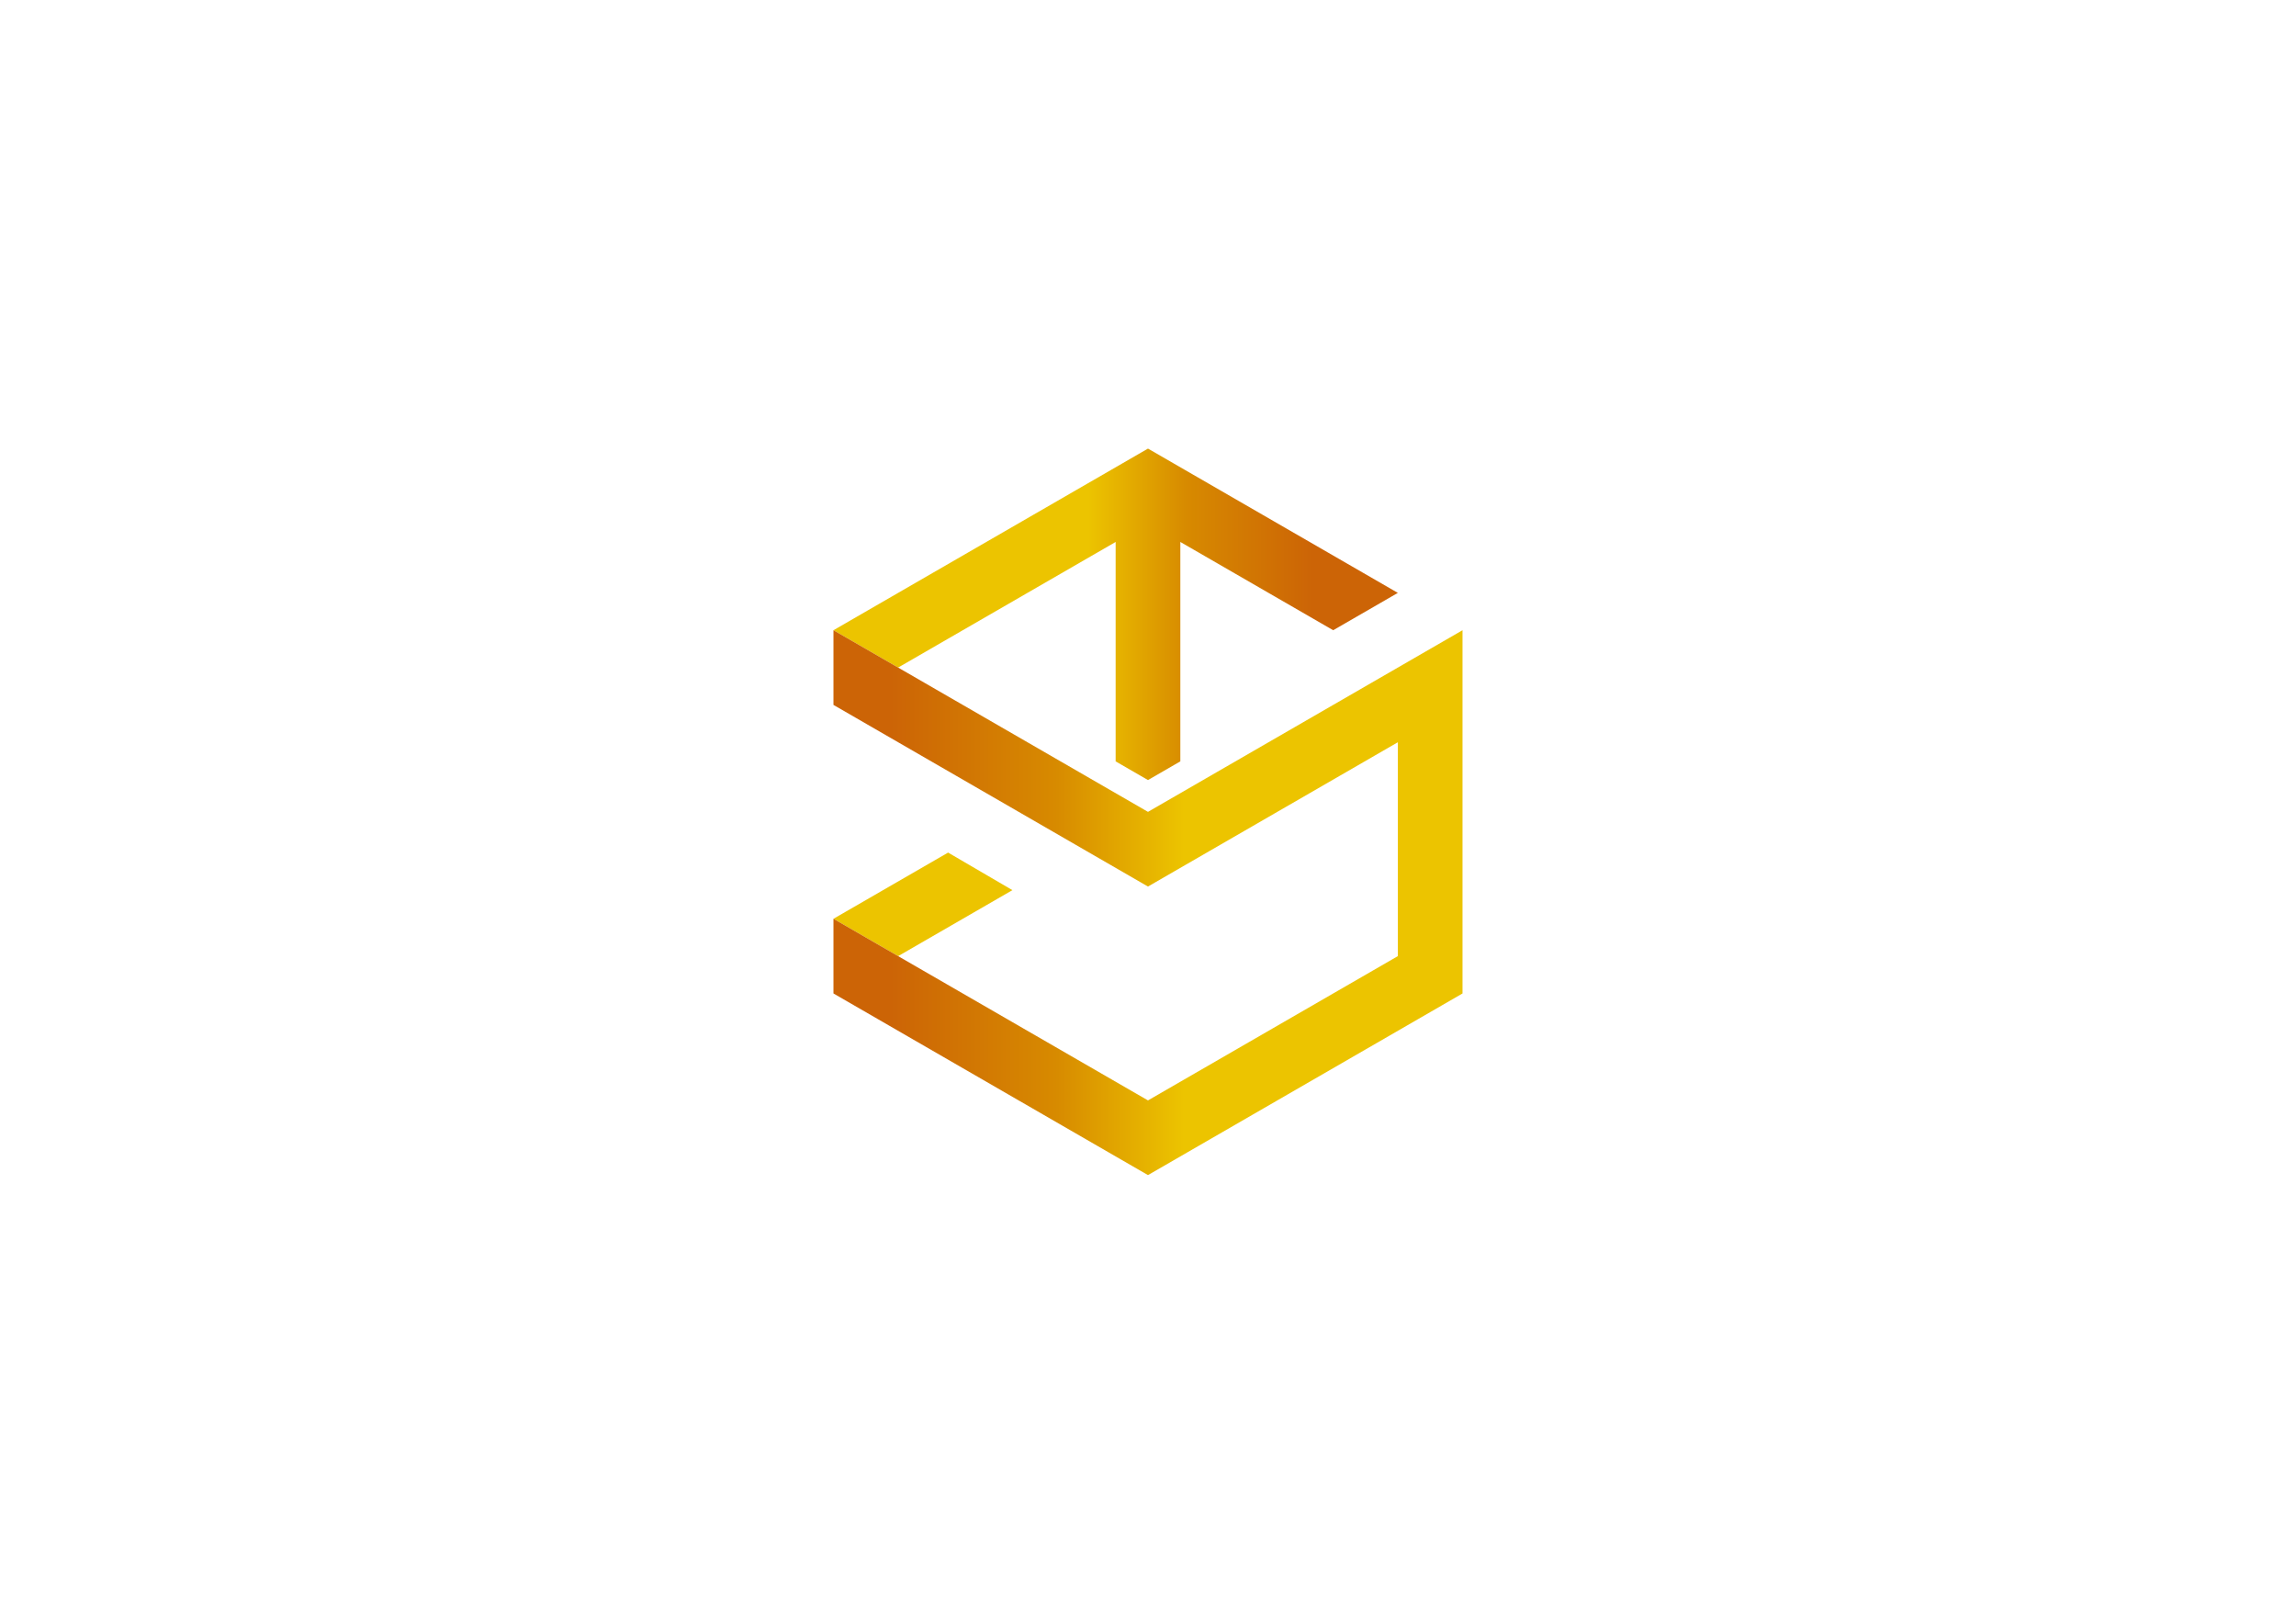
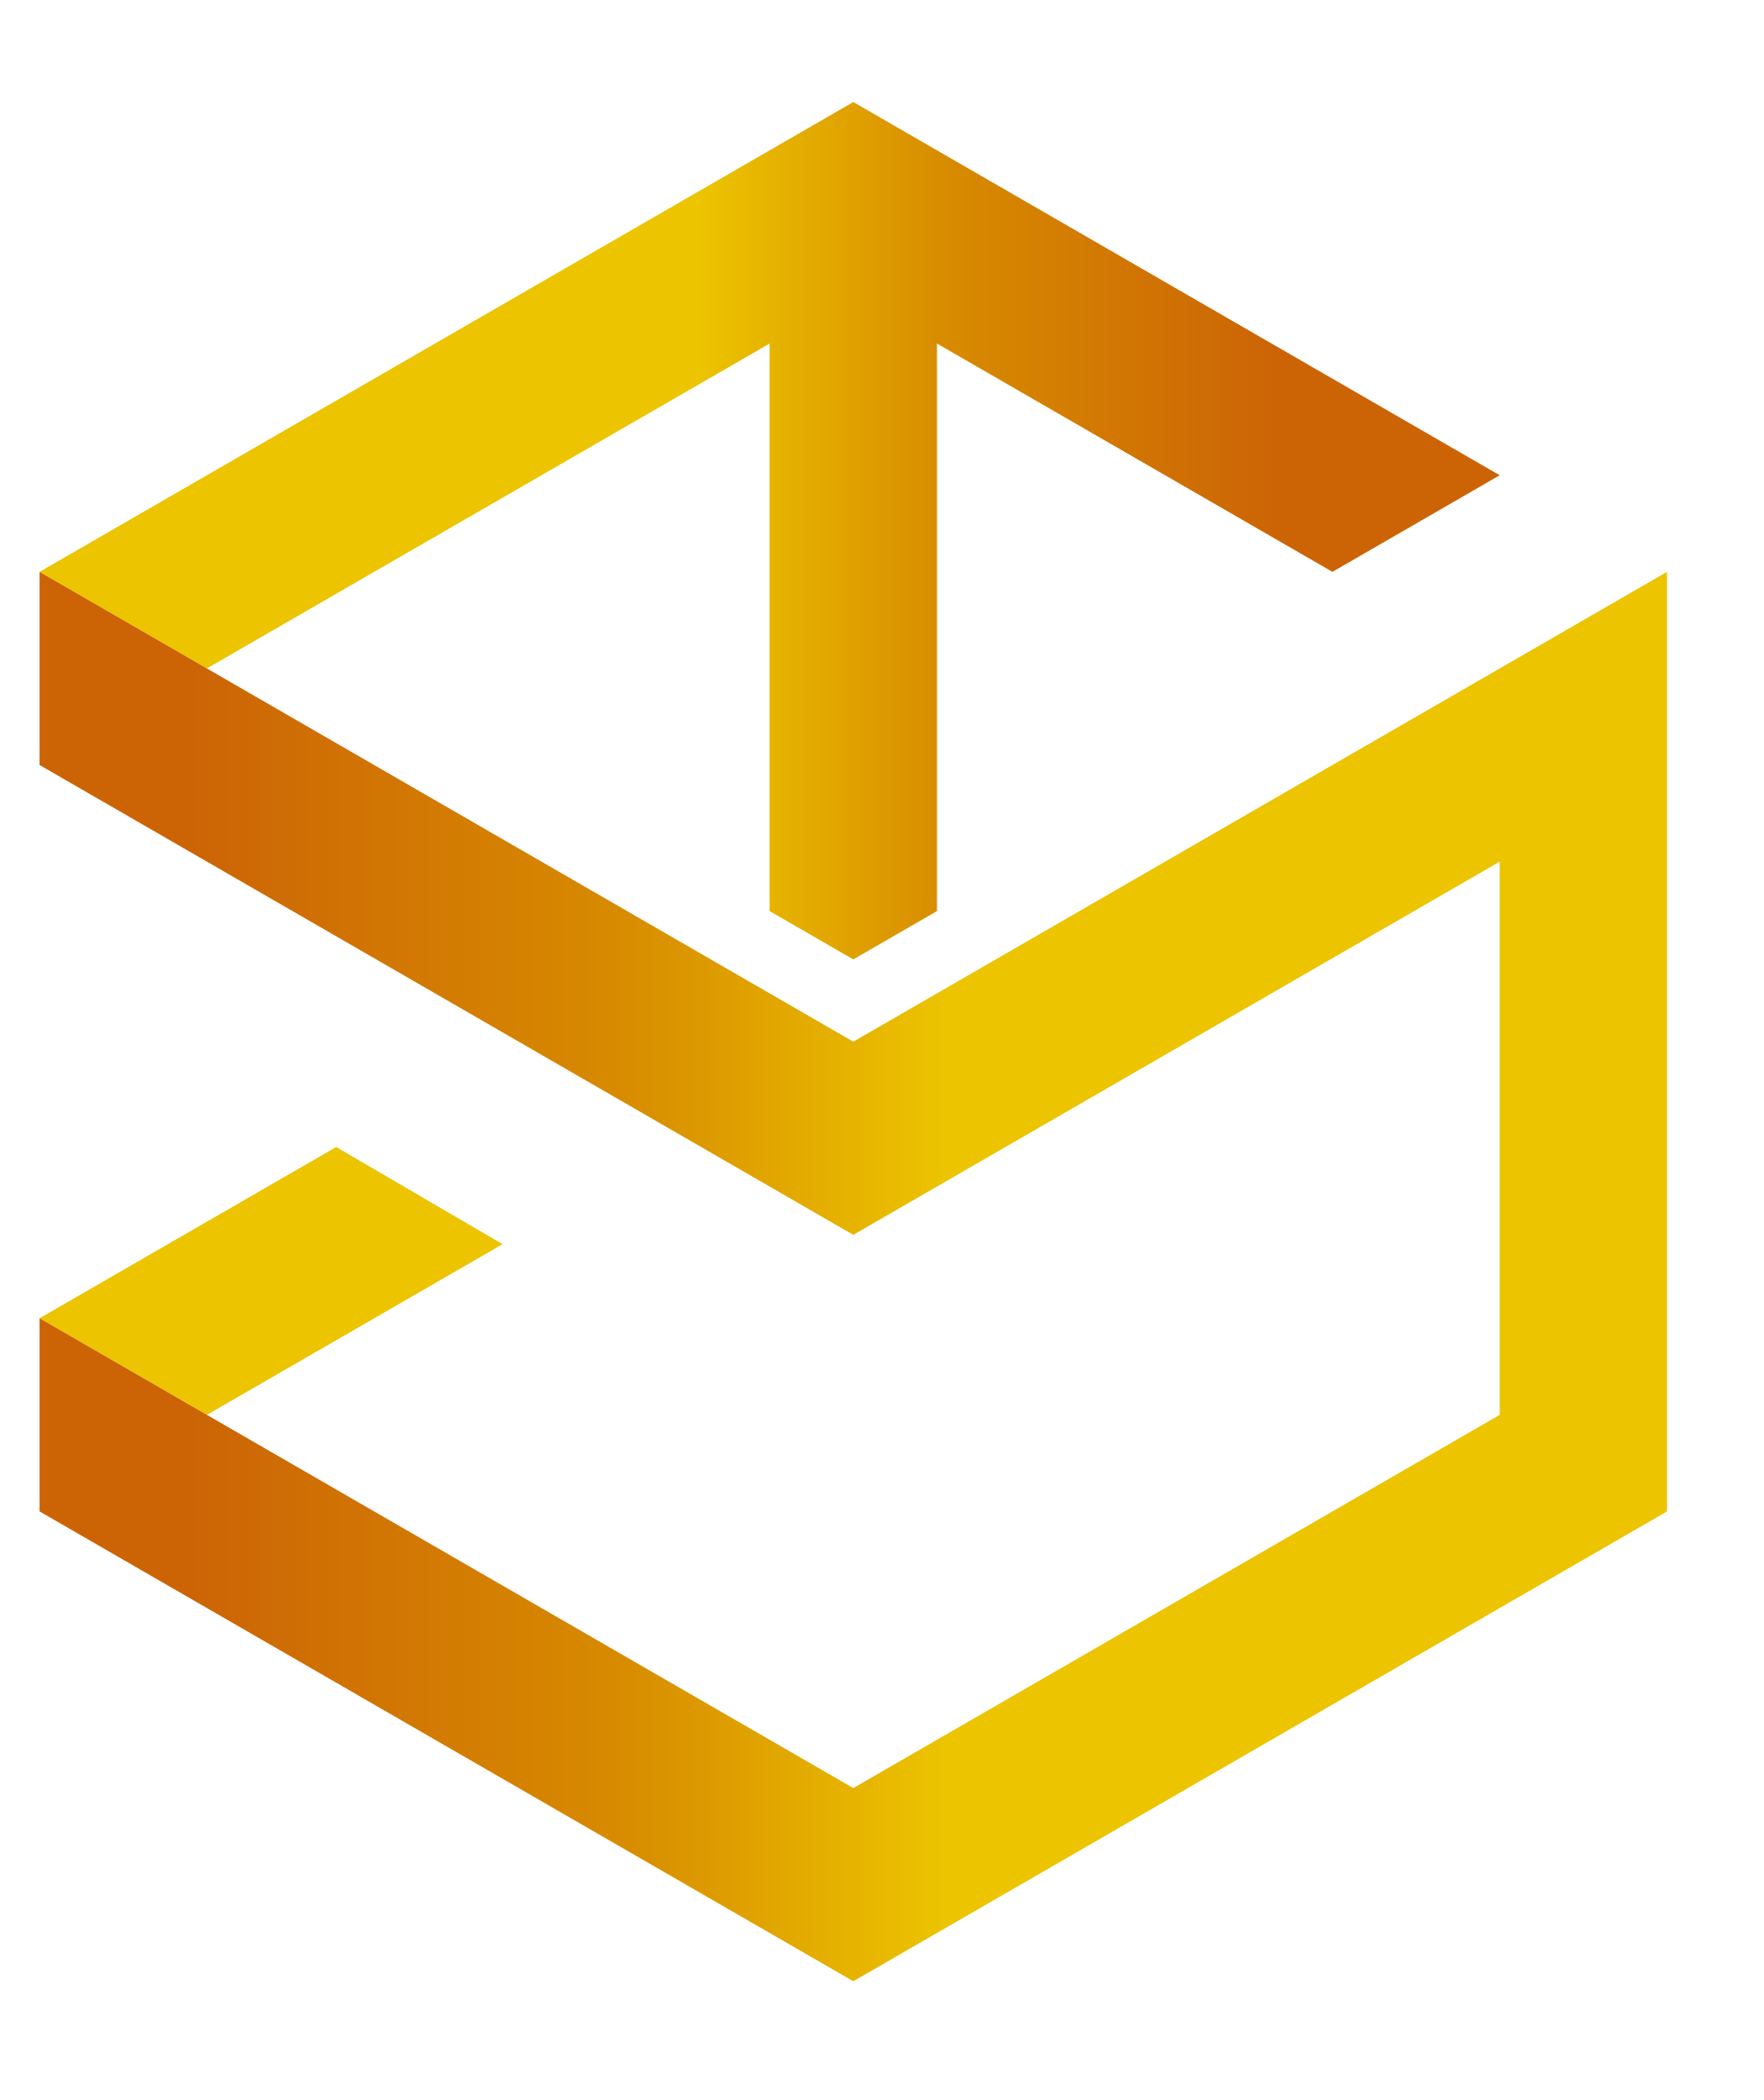
- <svg xmlns="http://www.w3.org/2000/svg" xmlns:xlink="http://www.w3.org/1999/xlink" version="1.1" id="Camada_1" x="0px" y="0px" viewBox="0 0 841.89 595.28" style="enable-background:new 0 0 841.89 595.28;" xml:space="preserve">
+ <svg xmlns="http://www.w3.org/2000/svg" xmlns:xlink="http://www.w3.org/1999/xlink" version="1.1" id="Camada_1" x="0px" y="0px" viewBox="300 150 250 297.64" xml:space="preserve">
  <style type="text/css">
	.st0{clip-path:url(#SVGID_2_);fill:url(#SVGID_3_);}
	.st1{fill-rule:evenodd;clip-rule:evenodd;fill:#ECC400;}
	.st2{clip-path:url(#SVGID_5_);fill:url(#SVGID_6_);}
</style>
  <g>
    <defs>
      <path id="SVGID_1_" d="M305.61,231.05c0,0,105.66-61,115.33-66.59l91.62,52.9l-23.71,13.69l-56.05-32.36v80.44l-11.86,6.85    l-11.86-6.85v-80.44l-79.76,46.05L305.61,231.05z" />
    </defs>
    <clipPath id="SVGID_2_">
      <use xlink:href="#SVGID_1_" style="overflow:visible;" />
    </clipPath>
    <linearGradient id="SVGID_3_" gradientUnits="userSpaceOnUse" x1="0.15" y1="594.776" x2="0.85" y2="594.776" gradientTransform="matrix(206.9512 0 0 121.5139 305.6128 -72048.273)">
      <stop offset="0" style="stop-color:#ECC400" />
      <stop offset="0.43" style="stop-color:#ECC400" />
      <stop offset="0.68" style="stop-color:#D78A00" />
      <stop offset="1" style="stop-color:#CC6406" />
    </linearGradient>
    <rect x="305.61" y="164.46" class="st0" width="206.95" height="121.51" />
  </g>
  <polygon class="st1" points="371.23,326.34 329.33,350.53 305.61,336.84 347.65,312.57 " />
  <g>
    <defs>
      <path id="SVGID_4_" d="M420.94,325.02l-115.33-66.59v-27.38l115.33,66.59l115.33-66.59v133.17    c-38.44,22.2-76.89,44.39-115.33,66.59c-38.44-22.2-76.89-44.39-115.33-66.59v-27.38l115.33,66.59l91.62-52.9l0-78.41    L420.94,325.02z" />
    </defs>
    <clipPath id="SVGID_5_">
      <use xlink:href="#SVGID_4_" style="overflow:visible;" />
    </clipPath>
    <linearGradient id="SVGID_6_" gradientUnits="userSpaceOnUse" x1="0.09" y1="594.776" x2="0.91" y2="594.776" gradientTransform="matrix(-230.6642 0 0 -199.7609 536.277 119143.82)">
      <stop offset="0" style="stop-color:#ECC400" />
      <stop offset="0.43" style="stop-color:#ECC400" />
      <stop offset="0.68" style="stop-color:#D78A00" />
      <stop offset="1" style="stop-color:#CC6406" />
    </linearGradient>
    <rect x="305.61" y="231.05" class="st2" width="230.66" height="199.76" />
  </g>
</svg>
